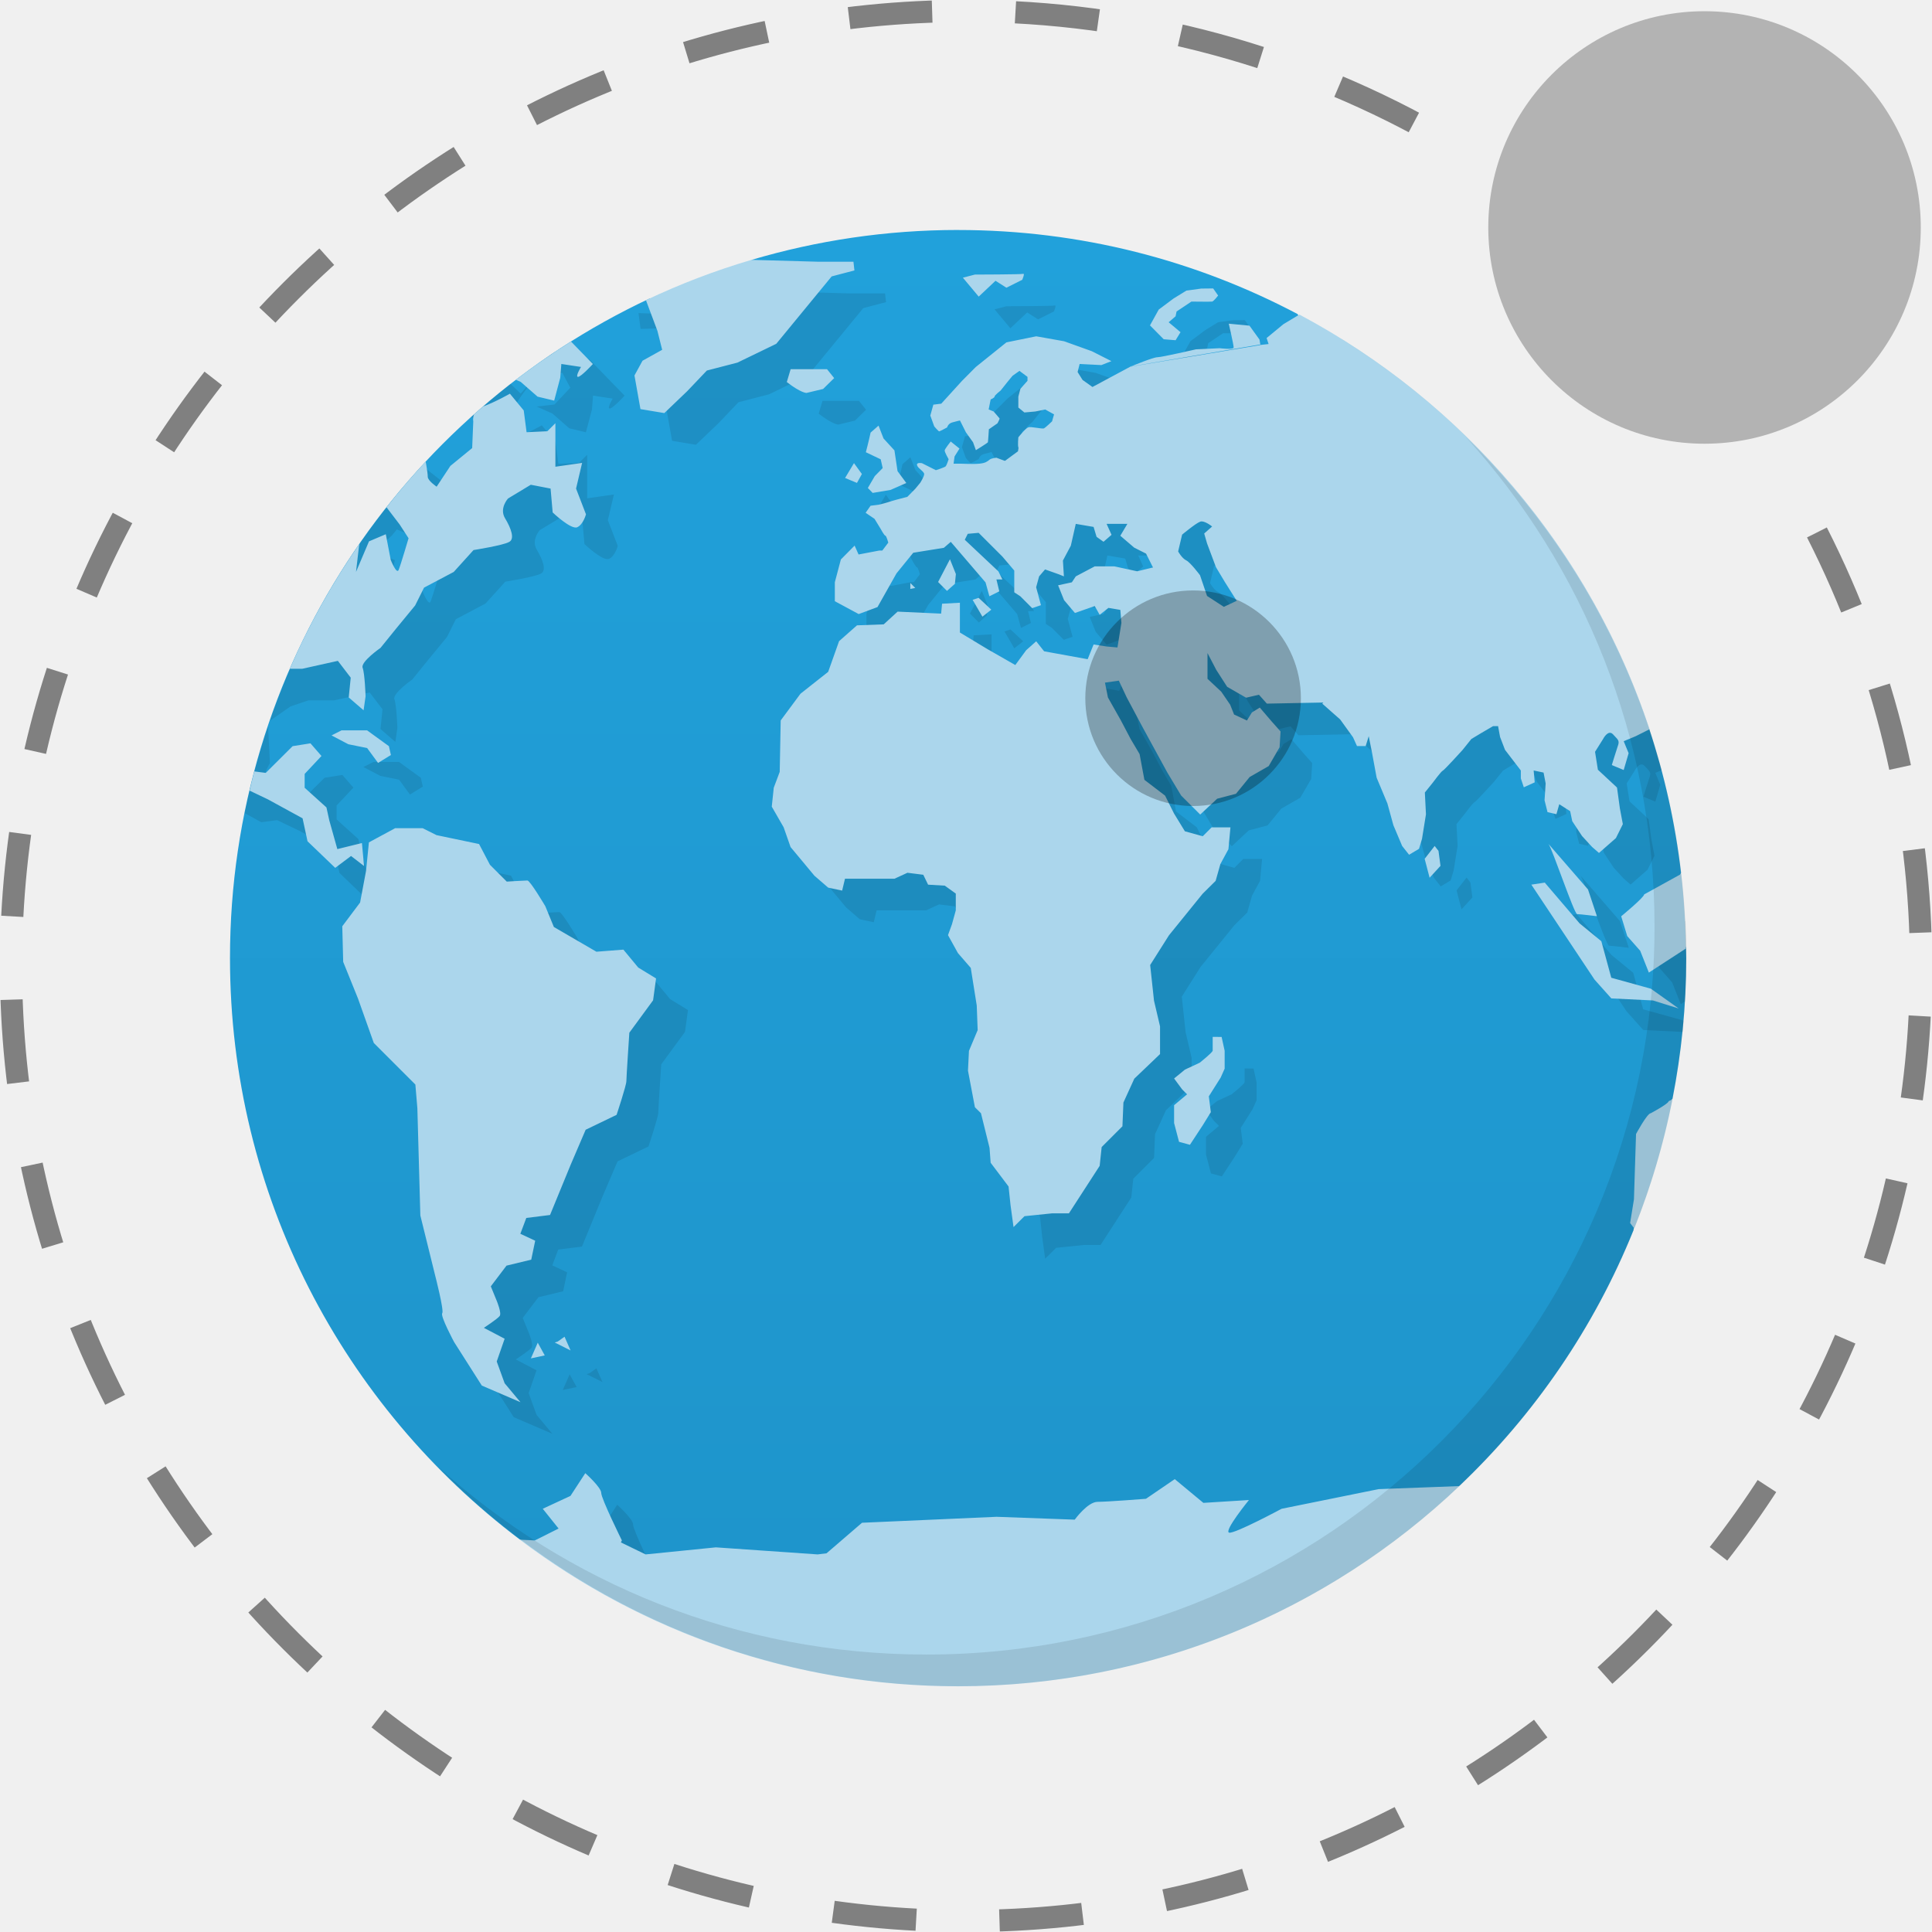
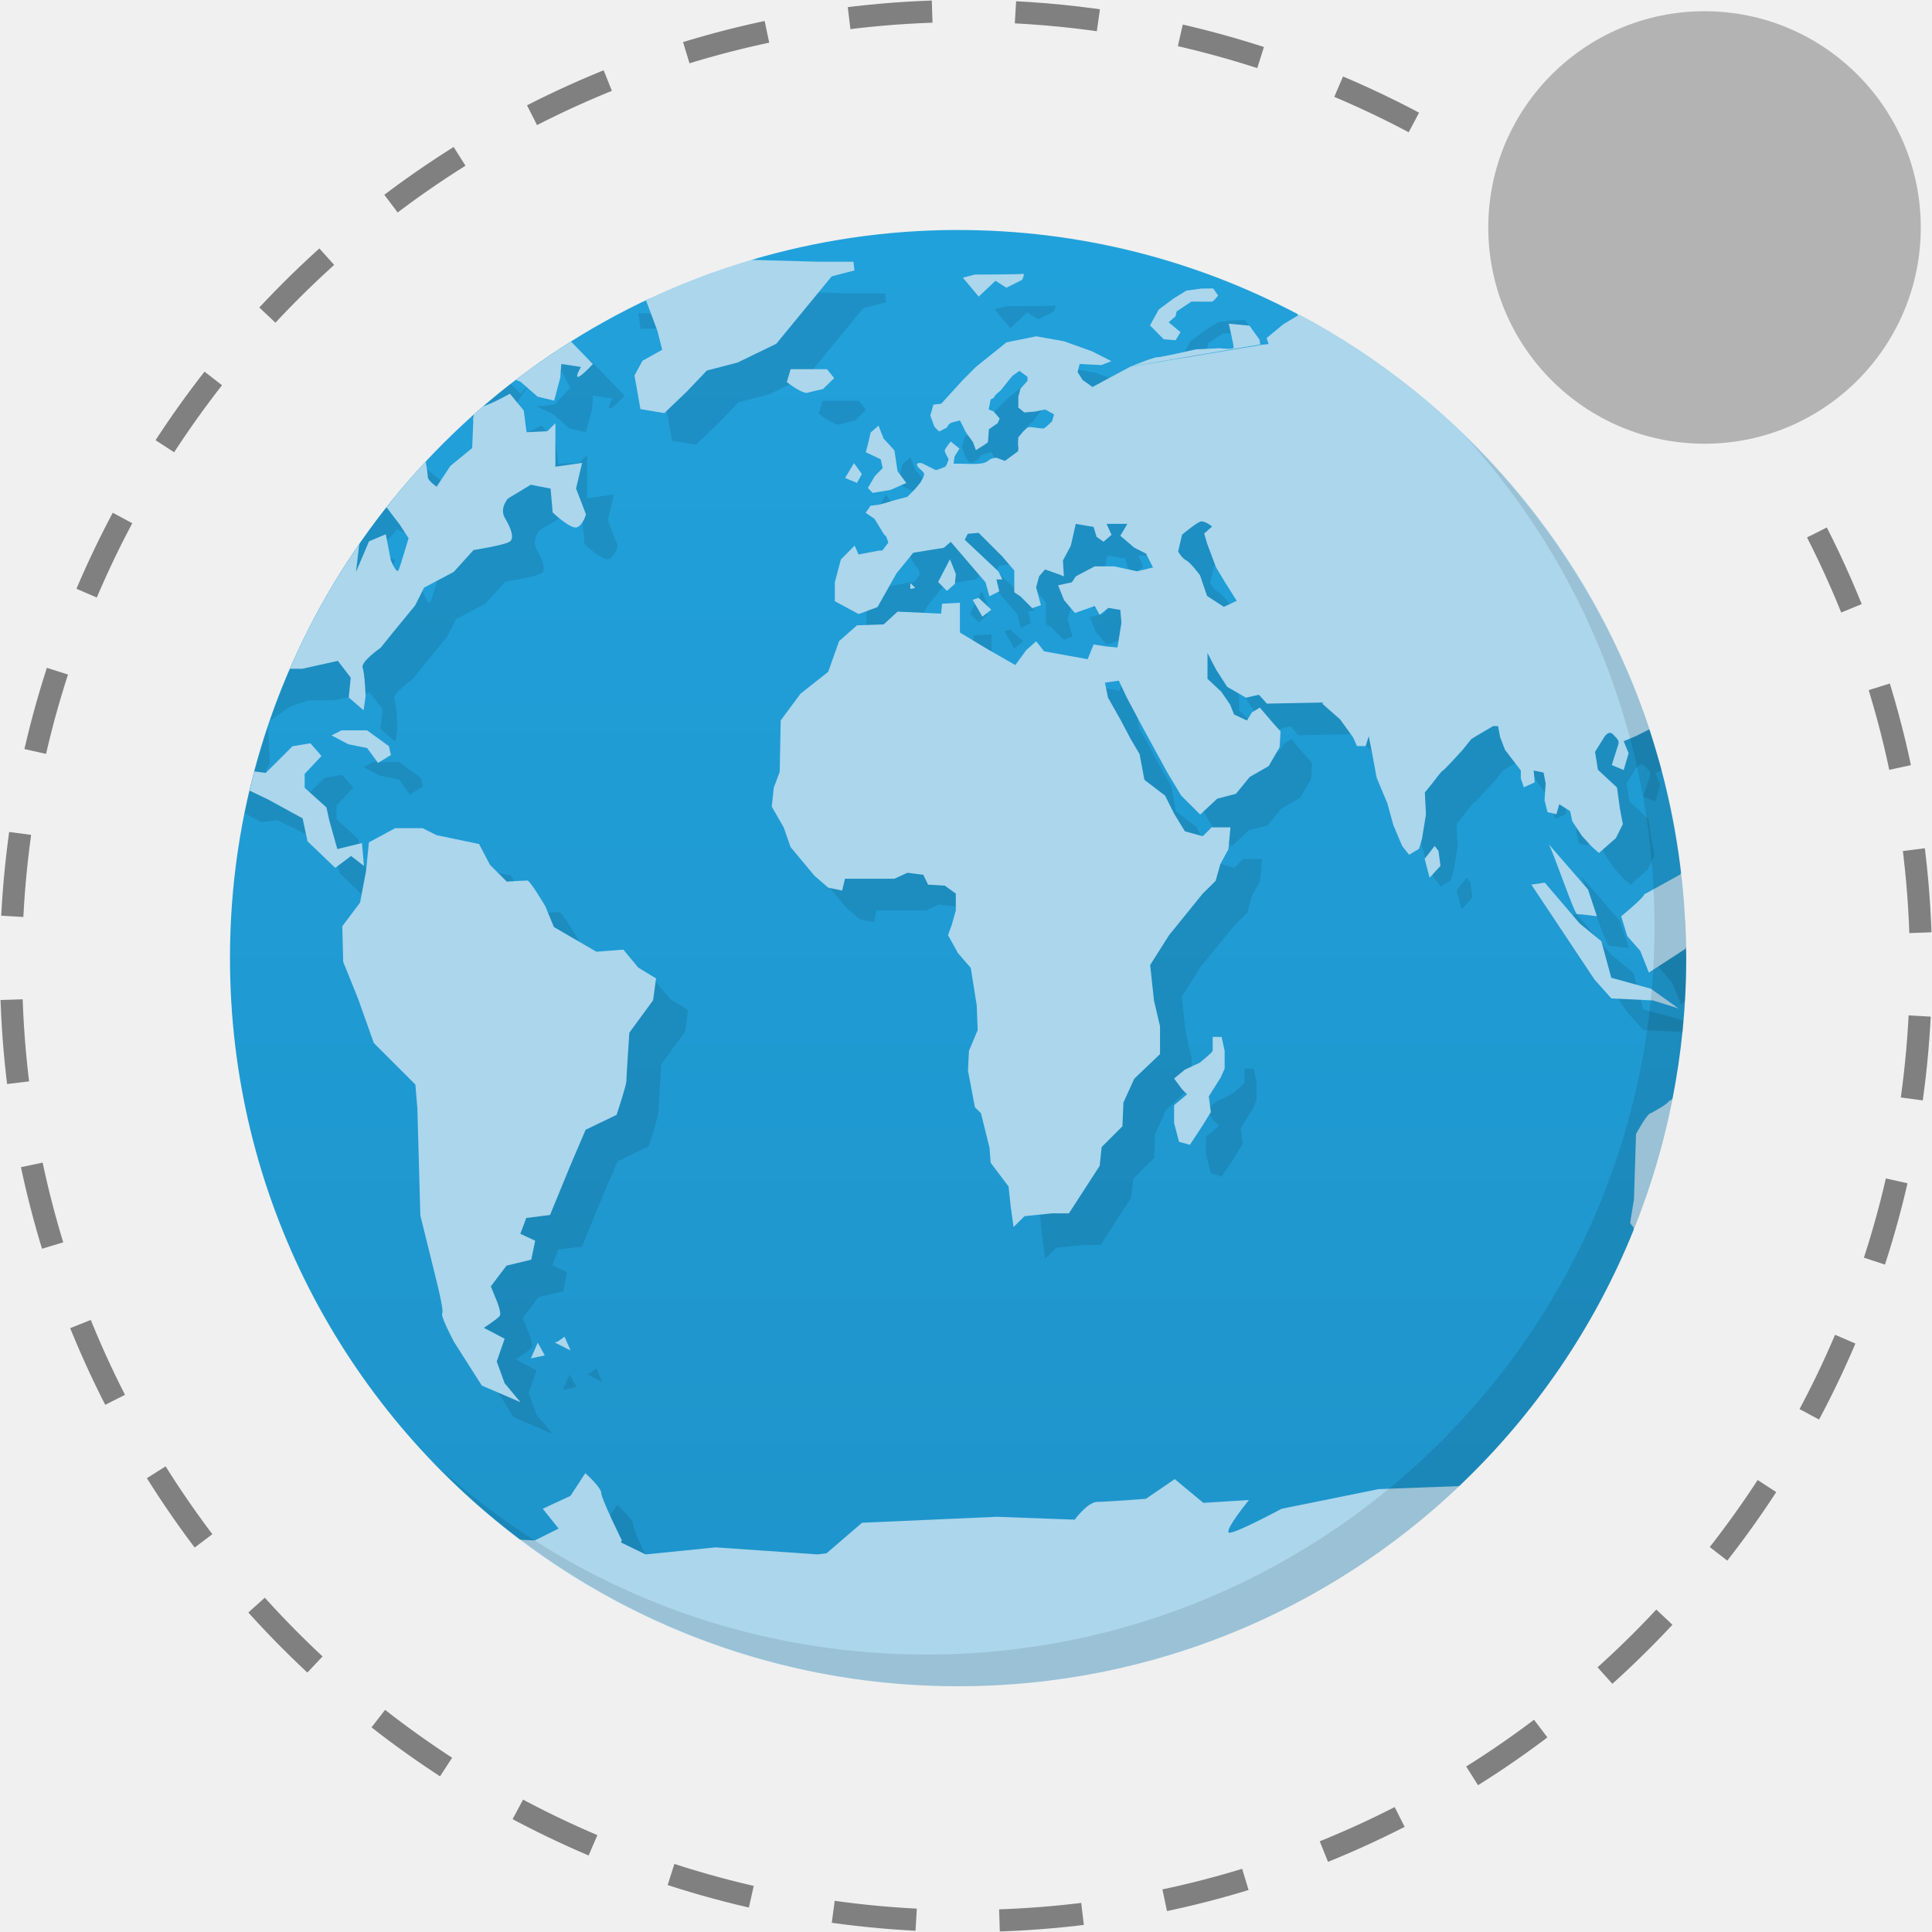
<svg xmlns="http://www.w3.org/2000/svg" version="1.0" id="Ebene_1" x="0px" y="0px" width="947px" height="947px" viewBox="0 0 947 947" enable-background="new 0 0 947 947" xml:space="preserve">
  <defs id="defs23">
    <linearGradient id="bg" x1="1" x2="47" gradientTransform="rotate(-90,24,24)" gradientUnits="userSpaceOnUse">
      <stop style="stop-color:#1e94ca" offset="0" id="stop306" />
      <stop style="stop-color:#21a1db" offset="1" id="stop308" />
    </linearGradient>
  </defs>
  <g id="g18">
    <path fill="#FFFFFF" d="M729.5,323.6c0-58.5-47.5-106-106-106s-106,47.5-106,106c0,58.5,47.5,106,106,106S729.5,382.1,729.5,323.6" id="path4" />
    <path fill="#000080" d="M941.5,111.5c0-58.5-47.5-106-106-106s-106,47.5-106,106c0,58.5,47.5,106,106,106S941.5,170.1,941.5,111.5" id="path6" style="fill:#b3b3b3" />
    <g id="g14">
      <path fill="#FFFFFF" d="M258.1,627.8h117.3v26.7H227.8V417h30.3V627.8z" id="path8" />
      <path fill="#FFFFFF" d="M515.5,654.5v-23.8c-16,22.5-31.9,31.3-57,31.3c-33.2,0-54.4-18.2-54.4-46.6V483.8h27v120.9    c0,20.5,13.7,33.6,35.2,33.6c28.3,0,46.6-22.8,46.6-57.7v-96.8h27v170.7H515.5z" id="path10" />
      <path fill="#FFFFFF" d="M738.4,659.1c-8.8,2.3-13,2.9-18.6,2.9c-17.6,0-26.1-7.8-28-25.1c-19.2,17.6-36.5,25.1-58,25.1    c-34.5,0-56-19.5-56-50.5c0-22.2,10.1-37.5,30-45.6c10.4-4.2,16.3-5.5,54.7-10.4c21.5-2.6,28.3-7.5,28.3-18.9v-7.2    c0-16.3-13.7-25.4-38.1-25.4c-25.4,0-37.8,9.4-40.1,30.3h-27.4c0.7-16.9,3.9-26.7,11.7-35.5c11.4-12.7,31.9-19.9,56.7-19.9    c42,0,64.2,16.3,64.2,46.6v100.4c0,8.5,5.2,13.4,14.7,13.4c1.6,0,2.9,0,5.9-0.7V659.1z M690.8,570.1c-9.1,4.2-15,5.5-43.7,9.4    c-29,4.2-41.1,13.4-41.1,31.3c0,17.3,12.4,27.4,33.6,27.4c16,0,29.3-5.2,40.4-15.3c8.1-7.5,10.8-13,10.8-22.2V570.1z" id="path12" />
    </g>
    <path fill="none" stroke="#808080" stroke-width="10.861" stroke-miterlimit="10" stroke-dasharray="40.847" d="M890.6,261   c33.5,65.8,51,138.6,51,212.5c0,258.4-209.7,468.1-468.1,468.1S5.4,731.9,5.4,473.5C5.4,215.1,215.1,5.4,473.5,5.4   c83.1,0,164.6,22.1,236.2,63.9" id="path16" />
  </g>
  <g id="g344" transform="matrix(15.51724,0,0,15.51724,97.21459,97.20683)">
    <path d="M 24,1 C 21.73,1 19.538,1.334 17.467,1.947 19.001,3 16.217,3.967 14.262,3.162 6.429,6.829 1,14.779 1,24 1,31.505 4.595,38.169 10.156,42.367 16,45 32,45 39.84,40.668 c 2.366,-2.249 4.253,-4.995 5.494,-8.07 v -0.002 c 0.234,-1.595 0.667,-3.594 1.23,-4.15 h 0.002 C 46.848,27.008 47,25.523 47,24.003 47,23.885 46.994,23.769 46.992,23.651 H 46.99 C 45.998,23.002 46.434,22.469 46.836,21.303 46.651,19.726 46.309,18.198 45.822,16.735 43.996,15.997 37.999,9.001 34.722,3.655 31.519,1.963 27.872,1.001 23.997,1.001 Z" style="fill:url(#bg)" id="path319" />
    <path d="m 17.1,2.906 -0.844,0.25 -0.977,0.066 -0.594,0.434 -0.781,-0.031 0.066,0.5 1.121,-0.031 0.41,1.094 0.15,0.598 -0.621,0.346 -0.254,0.465 0.189,1.063 0.754,0.125 0.719,-0.688 0.625,-0.656 0.965,-0.25 1.227,-0.594 0.719,-0.875 1.031,-1.254 0.719,-0.189 -0.031,-0.275 H 20.572 L 17.103,2.908 Z m 9.957,0.48 C 27.002,3.406 25.53,3.409 25.53,3.409 l -0.379,0.098 0.5,0.598 0.531,-0.5 0.344,0.219 0.5,-0.25 c 0,0 0.09,-0.211 0.031,-0.187 z m 6,0.461 -0.375,0.004 -0.469,0.063 -0.406,0.25 -0.469,0.35 -0.277,0.5 0.434,0.438 L 31.87,5.483 32.026,5.229 31.651,4.915 31.87,4.727 31.901,4.575 32.37,4.262 c 0,0 0.609,0.008 0.656,0 0.051,-0.012 0.188,-0.191 0.188,-0.191 z M 36.121,4.454 35.9,4.6 29.243,6.959 28.93,6.736 28.774,6.486 28.838,6.232 29.526,6.267 29.842,6.142 29.221,5.828 28.346,5.514 27.467,5.358 l -0.941,0.191 -0.969,0.779 -0.436,0.439 -0.654,0.719 -0.25,0.031 -0.096,0.344 0.125,0.344 c 0,0 0.133,0.156 0.156,0.156 0.02,0 0.25,-0.125 0.25,-0.125 0,0 0.027,-0.117 0.156,-0.156 0.133,-0.039 0.25,-0.063 0.25,-0.063 l 0.188,0.375 0.225,0.313 0.09,0.25 c 0,0 0.363,-0.223 0.379,-0.25 0.008,-0.031 0.031,-0.41 0.031,-0.41 l 0.271,-0.188 c 0,0 0.074,-0.133 0.066,-0.156 C 26.296,7.931 26.12,7.732 26.12,7.732 L 25.964,7.669 26.027,7.353 c 0,0 0.125,-0.051 0.125,-0.094 0,-0.039 0.191,-0.189 0.191,-0.189 l 0.219,-0.275 0.156,-0.189 0.219,-0.156 0.254,0.189 v 0.125 l -0.223,0.25 -0.066,0.25 V 7.608 L 24.766,8.681 23.702,9.43 c 0,0 -1.888,0.716 -1.154,2.003 0,0 0.119,0.223 0.154,0.223 0.031,0 0.092,0.219 0.092,0.219 l -0.189,0.25 h -0.094 l -0.656,0.125 -0.125,-0.281 -0.434,0.438 -0.191,0.721 v 0.598 l 0.754,0.406 0.594,-0.221 0.6,-1.064 0.529,-0.652 0.967,-0.156 0.219,-0.188 1.098,1.281 0.121,0.438 0.313,-0.156 -0.09,-0.375 h 0.188 l -0.125,-0.254 -1.063,-1 0.094,-0.188 0.344,-0.031 0.75,0.75 0.375,0.441 v 0.688 l 0.191,0.125 0.375,0.375 0.277,-0.094 -0.152,-0.566 0.094,-0.344 0.188,-0.219 0.439,0.156 0.156,0.063 -0.031,-0.5 0.25,-0.469 0.156,-0.689 0.563,0.096 0.094,0.313 0.219,0.156 0.254,-0.219 -0.156,-0.346 h 0.656 l -0.223,0.375 0.438,0.375 0.375,0.189 0.219,0.438 -0.5,0.121 -0.719,-0.156 h -0.621 l -0.598,0.316 -0.125,0.188 -0.434,0.094 0.188,0.469 0.344,0.406 0.625,-0.219 0.156,0.277 0.277,-0.219 0.375,0.063 0.035,0.41 -0.125,0.777 -0.344,-0.031 -0.41,-0.063 -0.188,0.465 -1.375,-0.25 -0.25,-0.316 -0.316,0.281 -2.094,-0.558 v -0.941 l -0.564,0.031 -0.029,0.313 -1.375,-0.063 -0.439,0.402 -0.844,0.031 -2.317,6.379 0.219,0.625 0.754,0.906 0.434,0.375 0.441,0.094 0.09,-0.375 h 1.563 l 0.41,-0.188 0.5,0.063 0.152,0.313 0.527,0.031 2.015,9.503 0.063,0.594 0.094,0.688 0.346,-0.344 0.875,-0.09 H 28.5 l 0.971,-1.5 0.063,-0.594 0.656,-0.656 0.031,-0.75 0.344,-0.754 0.813,-0.777 v -0.875 l -0.191,-0.813 -0.121,-1.125 0.594,-0.939 1.064,-1.313 0.41,-0.406 0.15,-0.531 0.254,-0.469 0.064,-0.691 h -0.594 l -0.281,0.281 -0.564,-0.156 -0.344,-0.563 -0.281,-0.563 -0.654,-0.5 -0.152,-0.813 -0.281,-0.475 -0.313,-0.594 -0.406,-0.719 -0.094,-0.469 0.438,-0.063 1.535,2.907 0.434,0.723 0.602,0.6 0.535,-0.5 0.594,-0.156 0.434,-0.531 0.6,-0.344 0.344,-0.594 0.031,-0.5 -0.281,-0.316 -0.375,-0.438 -0.25,0.154 -0.156,0.254 -0.406,-0.188 -0.125,-0.313 -0.281,-0.41 -0.434,-0.406 v -0.813 l 0.277,0.531 0.344,0.535 0.598,0.344 0.406,-0.094 0.25,0.281 1.785,-0.035 -0.035,0.035 0.566,0.5 0.406,0.563 0.125,0.277 h 0.275 l 0.096,-0.311 0.094,0.467 0.156,0.844 0.34,0.813 0.189,0.688 0.277,0.656 0.219,0.277 0.314,-0.188 0.094,-0.314 0.125,-0.775 -0.035,-0.689 0.254,-0.316 c 0,0 0.265,-0.359 0.313,-0.375 0.043,-0.012 0.621,-0.65 0.621,-0.65 l 0.281,-0.35 0.313,-0.188 0.375,-0.219 h 0.156 l 0.063,0.344 0.156,0.406 0.5,0.652 v 0.25 l 0.094,0.281 0.344,-0.156 -0.033,-0.375 0.313,0.066 0.066,0.344 -0.035,0.531 0.094,0.375 0.281,0.064 0.09,-0.314 0.344,0.219 0.066,0.316 0.309,0.469 0.316,0.344 0.219,0.191 0.535,-0.469 0.219,-0.441 -0.094,-0.5 -0.09,-0.656 -0.604,-0.563 -0.09,-0.566 0.25,-0.398 c 0,0 0.16,-0.32 0.316,-0.156 0.148,0.168 0.223,0.188 0.152,0.375 -0.063,0.184 -0.188,0.598 -0.188,0.598 l 0.375,0.156 0.156,-0.531 -0.156,-0.379 0.203,-0.084 C 44.703,12.343 41.031,7.501 36.127,4.453 m -24.86,0.393 c -0.154,0.103 -0.305,0.21 -0.457,0.316 l -0.029,0.072 0.156,0.344 0.563,-0.064 0.25,0.469 -0.5,0.531 -0.563,0.063 0.5,0.223 0.531,0.465 0.525,0.125 0.191,-0.719 0.035,-0.438 0.621,0.094 c 0,0 -0.191,0.313 -0.094,0.313 0.098,0 0.469,-0.406 0.469,-0.406 L 12.399,5.136 c 0,0 -0.434,-0.344 -0.563,-0.25 -0.129,0.09 -0.469,0.063 -0.469,0.063 z M 10.617,5.67 10.183,6.17 9.863,5.863 C 9.433,6.198 9.013,6.545 8.609,6.91 8.98,7.003 9.471,7.203 9.558,7.142 9.687,7.048 10.183,6.267 10.183,6.267 Z m 9.1,0.727 -0.121,0.406 c 0.449,0.348 0.621,0.344 0.621,0.344 L 20.742,7.022 21.092,6.678 20.867,6.397 Z M 10.85,7.17 c 0,0 -0.432,0.25 -0.85,0.406 C 9.586,7.732 9.691,8.045 9.691,8.045 L 9.656,8.889 8.968,9.452 8.534,10.108 c 0,0 -0.281,-0.188 -0.281,-0.313 C 8.253,9.67 8.19,9.326 8.19,9.326 L 7.471,8.763 c 0,0 -0.22,-0.17 -0.398,-0.328 -2.12,2.305 -3.77,5.05 -4.813,8.07 L 2.912,16.05 3.478,15.859 h 0.809 l 1.125,-0.25 0.406,0.531 -0.063,0.625 0.469,0.406 0.063,-0.441 c 0,0 -0.023,-0.719 -0.094,-0.906 C 6.13,15.636 6.759,15.199 6.759,15.199 L 7.255,14.586 7.853,13.859 8.134,13.296 9.072,12.8 9.697,12.109 c 0,0 0.934,-0.148 1.121,-0.254 0.191,-0.09 0.066,-0.434 -0.125,-0.75 -0.191,-0.313 0.094,-0.625 0.094,-0.625 l 0.719,-0.434 0.625,0.121 0.066,0.754 c 0,0 0.59,0.563 0.781,0.465 0.188,-0.09 0.271,-0.406 0.271,-0.406 L 12.936,10.167 13.127,9.356 12.283,9.477 V 8.102 l -0.254,0.254 -0.656,0.031 -0.09,-0.688 z m 11.643,1.01 -0.25,0.219 c -0.066,0.305 -0.15,0.621 -0.15,0.621 l 0.469,0.223 0.063,0.277 -0.25,0.254 0.719,-0.157 -0.098,-0.656 -0.344,-0.375 z m -0.775,1.184 -0.281,0.469 0.375,0.156 0.156,-0.281 z m -15.445,1.092 0.006,0.006 0.656,0.277 0.434,0.566 0.281,0.434 c 0,0 -0.25,0.844 -0.313,1 -0.063,0.156 -0.25,-0.313 -0.25,-0.313 L 6.931,11.612 6.4,11.837 5.99,12.802 6.084,11.991 6.209,11.427 5.555,11.177 6.118,10.646 Z m 26.383,0.756 c 0.137,-0.043 0.375,0.154 0.375,0.154 l -0.25,0.221 0.09,0.313 0.281,0.75 0.281,0.469 0.375,0.594 -0.406,0.191 -0.531,-0.344 -0.223,-0.656 c 0,0 -0.303,-0.406 -0.436,-0.469 -0.137,-0.066 -0.254,-0.281 -0.254,-0.281 l 0.125,-0.531 c 0,0 0.431,-0.359 0.564,-0.406 z m -7.906,1.188 -0.375,0.719 0.281,0.281 0.25,-0.223 0.031,-0.309 z m -1.252,0.75 v 0.188 l 0.156,-0.031 z m 2.156,0.469 -0.188,0.064 0.309,0.531 0.281,-0.221 z M 2.203,16.683 c -0.299,0.89 -0.549,1.803 -0.738,2.738 l 0.523,0.287 0.5,-0.066 0.719,0.344 1.094,0.598 0.156,0.725 0.875,0.84 0.5,-0.375 0.41,0.316 L 6.176,21.365 5.399,21.556 5.145,20.65 5.055,20.24 4.367,19.619 v -0.438 l 0.531,-0.566 -0.348,-0.4 -0.564,0.09 -0.848,0.844 -0.688,-0.09 c 0,0 -0.313,-0.531 -0.379,-0.656 C 2.008,18.278 2.262,17.84 2.262,17.84 Z m 3.322,1.121 v 0.004 l -0.309,0.156 0.531,0.279 0.594,0.121 0.344,0.469 0.406,-0.25 -0.063,-0.279 -0.689,-0.5 z m 1.693,3.094 -0.006,0.004 -0.816,0.441 -0.09,0.9 0.245,5.437 1.313,1.313 c 0,0 1.091,8.511 1.224,8.134 l 0.875,1.375 1.221,0.525 -0.5,-0.598 -0.25,-0.688 0.25,-0.719 -0.656,-0.344 c 0,0 0.434,-0.285 0.5,-0.375 0.066,-0.09 -0.09,-0.469 -0.09,-0.469 l -0.191,-0.467 0.496,-0.654 0.781,-0.189 0.125,-0.598 -0.469,-0.219 0.188,-0.5 0.75,-0.094 0.656,-1.598 0.469,-1.094 0.977,-0.471 c 0,0 0.309,-0.928 0.309,-1.064 0,-0.129 0.094,-1.531 0.094,-1.531 l 0.75,-1.023 0.094,-0.691 -0.563,-0.344 -0.469,-0.566 -0.852,0.066 -1.344,-0.781 -0.27,-0.656 c 0,0 -0.48,-0.813 -0.566,-0.813 -0.086,0 -0.652,0.035 -0.652,0.035 L 10.22,22.051 9.876,21.395 8.532,21.114 8.094,20.895 Z m 36.438,0.492 c 0.113,0.129 0.813,2.219 0.906,2.219 0.09,0 0.625,0.066 0.625,0.066 l -0.281,-0.844 z m -3.594,0.066 -0.316,0.406 0.156,0.598 0.344,-0.375 -0.063,-0.473 z m 3.49,1.156 -0.436,0.066 1.996,3 0.531,0.594 1.246,0.061 c 0.012,-0.116 0.017,-0.233 0.027,-0.35 l -0.025,-0.018 -1.25,-0.346 -0.314,-1.154 -0.688,-0.564 -1.094,-1.281 z m 3.426,0.211 -0.299,0.164 c 0,0.094 -0.725,0.691 -0.725,0.691 l 0.191,0.625 0.41,0.465 0.273,0.688 0.135,-0.088 c 0.027,-0.453 0.043,-0.908 0.043,-1.367 0,-0.395 -0.01,-0.788 -0.029,-1.178 z M 33.05,27.487 v 0.439 c -0.02,0.066 -0.406,0.375 -0.406,0.375 l -0.469,0.219 -0.344,0.281 0.254,0.344 0.156,0.156 -0.41,0.344 v 0.563 l 0.156,0.594 0.344,0.094 0.41,-0.625 0.25,-0.406 -0.063,-0.5 0.375,-0.594 0.125,-0.281 v -0.563 l -0.096,-0.438 z m -20.475,9.473 -0.215,0.152 -0.094,0.031 0.5,0.25 z m -0.848,0.184 0.002,0.004 0.002,-0.004 z m 0.002,0.004 -0.217,0.496 0.438,-0.094 z m 1.502,4.121 -0.469,0.719 -0.875,0.406 0.5,0.625 1.998,0.373 c 0,0 -0.652,-1.32 -0.652,-1.5 0,-0.176 -0.5,-0.621 -0.5,-0.621 z" style="opacity:0.1" id="path321" />
    <path d="m 17.475,1.943 c -1.152,0.34 -2.267,0.767 -3.336,1.275 l 0.363,0.969 0.15,0.598 -0.621,0.346 -0.254,0.465 0.189,1.063 L 14.72,6.784 15.439,6.096 16.064,5.44 17.029,5.19 18.256,4.596 18.975,3.721 20.006,2.467 20.725,2.278 20.694,2.003 H 19.573 L 17.475,1.944 Z m 8.582,0.443 C 26.002,2.406 24.53,2.409 24.53,2.409 l -0.379,0.098 0.5,0.598 0.531,-0.5 0.344,0.219 0.5,-0.25 c 0,0 0.09,-0.211 0.031,-0.188 z m 6,0.461 -0.375,0.004 -0.469,0.063 -0.406,0.25 -0.469,0.35 -0.277,0.5 0.434,0.438 L 30.87,4.483 31.026,4.229 30.651,3.915 30.87,3.727 30.901,3.575 31.37,3.262 c 0,0 0.609,0.008 0.656,0 0.051,-0.012 0.188,-0.191 0.188,-0.191 L 32.058,2.848 Z m 2.717,0.83 -0.498,0.299 -0.531,0.438 0.063,0.189 -0.277,0.031 V 4.638 L 29.447,5.318 29.463,5.306 28.244,5.96 27.931,5.737 27.775,5.487 27.839,5.233 28.527,5.268 28.843,5.143 28.222,4.829 27.347,4.515 26.468,4.359 25.527,4.55 l -0.969,0.779 -0.436,0.439 -0.654,0.719 -0.25,0.031 -0.096,0.344 0.125,0.344 c 0,0 0.133,0.156 0.156,0.156 0.02,0 0.25,-0.125 0.25,-0.125 0,0 0.027,-0.117 0.156,-0.156 0.133,-0.039 0.25,-0.063 0.25,-0.063 l 0.188,0.375 0.225,0.313 0.09,0.25 c 0,0 0.363,-0.223 0.379,-0.25 0.008,-0.031 0.031,-0.41 0.031,-0.41 l 0.271,-0.188 c 0,0 0.074,-0.133 0.066,-0.156 C 25.297,6.932 25.121,6.733 25.121,6.733 L 24.965,6.67 25.028,6.354 c 0,0 0.125,-0.051 0.125,-0.094 0,-0.039 0.191,-0.189 0.191,-0.189 l 0.219,-0.275 0.156,-0.189 0.219,-0.156 0.254,0.189 v 0.125 l -0.223,0.25 -0.066,0.25 v 0.344 l 0.191,0.156 0.344,-0.031 0.314,-0.063 0.279,0.154 -0.064,0.221 c 0,0 -0.195,0.188 -0.25,0.219 -0.059,0.031 -0.41,-0.063 -0.5,-0.031 -0.09,0.031 -0.314,0.316 -0.314,0.316 0,0 -0.023,0.249 0,0.313 0.012,0.023 -0.004,0.071 -0.012,0.129 L 25.866,8.01 25.487,8.289 h -0.025 l -0.25,-0.094 c 0,0 -0.158,0.008 -0.225,0.066 -0.063,0.051 -0.12,0.102 -0.313,0.121 -0.191,0.02 -0.563,0 -0.598,0 h -0.219 l 0.031,-0.227 0.156,-0.25 -0.277,-0.223 c 0,0 -0.184,0.23 -0.191,0.281 -0.004,0.055 0.125,0.279 0.125,0.279 0,0 -0.059,0.182 -0.09,0.221 -0.035,0.039 -0.313,0.125 -0.313,0.125 L 22.859,8.367 c 0,0 -0.18,-0.038 -0.156,0.064 0.027,0.102 0.225,0.195 0.225,0.281 0,0.082 -0.125,0.275 -0.125,0.275 l -0.156,0.189 -0.25,0.254 -0.344,0.09 c 0,0 -0.251,0.07 -0.314,0.094 -0.066,0.023 -0.254,0.066 -0.254,0.066 l -0.25,0.031 -0.156,0.223 0.281,0.191 0.189,0.309 c 0,0 0.119,0.223 0.154,0.223 0.031,0 0.092,0.219 0.092,0.219 l -0.189,0.25 h -0.094 l -0.656,0.125 -0.125,-0.281 -0.434,0.438 -0.191,0.721 v 0.598 l 0.754,0.406 0.594,-0.221 0.6,-1.064 0.529,-0.652 0.967,-0.156 0.219,-0.188 1.098,1.281 0.121,0.438 0.313,-0.156 -0.09,-0.375 h 0.188 l -0.125,-0.254 -1.063,-1 0.094,-0.188 0.344,-0.031 0.75,0.75 0.375,0.441 v 0.688 l 0.191,0.125 0.375,0.375 0.277,-0.094 -0.152,-0.566 0.094,-0.344 0.188,-0.219 0.439,0.156 0.156,0.063 -0.031,-0.5 0.25,-0.469 0.156,-0.689 0.563,0.096 0.094,0.313 0.219,0.156 0.254,-0.219 -0.156,-0.346 h 0.656 l -0.223,0.375 0.438,0.375 0.375,0.189 0.219,0.438 -0.5,0.121 -0.719,-0.156 h -0.621 l -0.598,0.316 -0.125,0.188 -0.434,0.094 0.188,0.469 0.344,0.406 0.625,-0.219 0.156,0.277 0.277,-0.219 0.375,0.063 0.035,0.41 -0.125,0.777 -0.344,-0.031 -0.41,-0.063 -0.188,0.465 -1.375,-0.25 -0.25,-0.316 -0.316,0.281 -0.344,0.469 -0.875,-0.5 -0.875,-0.527 v -0.941 l -0.564,0.031 -0.029,0.313 -1.375,-0.063 -0.439,0.402 -0.844,0.031 -0.566,0.5 -0.344,0.969 -0.875,0.691 -0.625,0.844 -0.031,1.625 -0.188,0.5 -0.063,0.598 0.375,0.652 0.219,0.625 0.754,0.906 0.434,0.375 0.441,0.094 0.09,-0.375 h 1.563 l 0.41,-0.188 0.5,0.063 0.152,0.313 0.527,0.031 0.348,0.25 v 0.531 l -0.121,0.438 -0.125,0.344 0.313,0.566 0.406,0.469 0.189,1.188 0.029,0.777 -0.275,0.656 -0.031,0.625 0.219,1.156 0.191,0.188 0.271,1.094 0.035,0.471 0.566,0.75 0.063,0.594 0.094,0.688 0.346,-0.344 0.875,-0.09 h 0.529 l 0.971,-1.5 0.063,-0.594 0.656,-0.656 0.031,-0.75 0.344,-0.754 0.813,-0.777 v -0.875 l -0.191,-0.813 -0.121,-1.125 0.594,-0.939 1.064,-1.313 0.41,-0.406 0.15,-0.531 0.254,-0.469 0.064,-0.691 h -0.594 l -0.281,0.281 -0.564,-0.156 -0.344,-0.563 -0.281,-0.563 -0.654,-0.5 -0.152,-0.813 -0.281,-0.475 -0.313,-0.594 -0.406,-0.719 -0.094,-0.469 0.438,-0.063 0.25,0.531 0.5,0.938 0.375,0.688 0.41,0.75 0.434,0.723 0.602,0.6 0.535,-0.5 0.594,-0.156 0.434,-0.531 0.6,-0.344 0.344,-0.594 0.031,-0.5 -0.281,-0.316 -0.375,-0.438 -0.25,0.154 -0.156,0.254 -0.406,-0.188 -0.125,-0.313 -0.281,-0.41 -0.434,-0.406 v -0.813 l 0.277,0.531 0.344,0.535 0.598,0.344 0.406,-0.094 0.25,0.281 1.785,-0.035 -0.035,0.035 0.566,0.5 0.406,0.563 0.125,0.277 h 0.275 l 0.096,-0.311 0.094,0.467 0.156,0.844 0.34,0.813 0.189,0.688 0.277,0.656 0.219,0.277 0.314,-0.188 0.094,-0.314 0.125,-0.775 -0.035,-0.689 0.254,-0.316 c 0,0 0.265,-0.359 0.313,-0.375 0.043,-0.012 0.621,-0.65 0.621,-0.65 l 0.281,-0.35 0.313,-0.188 0.375,-0.219 h 0.156 l 0.063,0.344 0.156,0.406 0.5,0.652 v 0.25 l 0.094,0.281 0.344,-0.156 -0.033,-0.375 0.313,0.066 0.066,0.344 -0.035,0.531 0.094,0.375 0.281,0.064 0.09,-0.314 0.344,0.219 0.066,0.316 0.309,0.469 0.316,0.344 0.219,0.191 0.535,-0.469 0.219,-0.441 -0.094,-0.5 -0.09,-0.656 -0.604,-0.563 -0.09,-0.566 0.25,-0.398 c 0,0 0.16,-0.32 0.316,-0.156 0.148,0.168 0.223,0.188 0.152,0.375 -0.063,0.184 -0.188,0.598 -0.188,0.598 l 0.375,0.156 0.156,-0.531 -0.156,-0.379 0.375,-0.156 0.441,-0.221 C 43.97,11.116 39.966,6.432 34.781,3.672 Z M 29.461,5.306 29.457,5.312 33.547,4.617 33.52,4.461 33.204,4.023 32.55,3.96 c 0,0 0.154,0.664 0.154,0.75 0,0.082 -0.438,0.025 -0.438,0.025 l -0.75,0.035 c 0,0 -1.086,0.25 -1.219,0.25 -0.133,0 -0.762,0.262 -0.813,0.281 L 29.461,5.305 Z M 11.773,4.523 c -0.6,0.377 -1.182,0.78 -1.742,1.209 l 0.154,0.068 0.531,0.465 0.525,0.125 0.191,-0.719 0.035,-0.438 0.621,0.094 c 0,0 -0.191,0.313 -0.094,0.313 0.098,0 0.469,-0.406 0.469,-0.406 L 11.772,4.523 Z m 6.937,0.875 -0.121,0.406 c 0.449,0.348 0.621,0.344 0.621,0.344 L 19.735,6.023 20.085,5.679 19.86,5.398 Z M 9.843,6.171 c 0,0 -0.432,0.25 -0.85,0.406 C 8.991,6.579 8.989,6.579 8.987,6.581 8.896,6.66 8.804,6.737 8.714,6.817 8.661,6.937 8.685,7.046 8.685,7.046 L 8.65,7.89 7.962,8.453 7.528,9.109 c 0,0 -0.281,-0.188 -0.281,-0.313 0,-0.125 -0.063,-0.469 -0.063,-0.469 L 7.176,8.321 C 6.746,8.783 6.335,9.263 5.944,9.759 l 0.416,0.545 0.281,0.434 c 0,0 -0.249,0.844 -0.313,1 -0.063,0.156 -0.25,-0.313 -0.25,-0.313 l -0.156,-0.814 -0.531,0.225 -0.41,0.965 0.094,-0.811 0.02,-0.086 c -0.858,1.237 -1.6,2.56 -2.205,3.957 h 0.393 l 1.125,-0.25 0.406,0.531 -0.063,0.625 0.469,0.406 0.063,-0.441 c 0,0 -0.023,-0.719 -0.094,-0.906 -0.063,-0.188 0.566,-0.625 0.566,-0.625 L 6.251,13.588 6.849,12.861 7.13,12.298 8.068,11.802 8.693,11.111 c 0,0 0.934,-0.148 1.121,-0.254 0.191,-0.09 0.066,-0.434 -0.125,-0.75 C 9.498,9.794 9.783,9.482 9.783,9.482 l 0.719,-0.434 0.625,0.121 0.066,0.754 c 0,0 0.59,0.563 0.781,0.465 0.188,-0.09 0.271,-0.406 0.271,-0.406 L 11.932,9.169 12.123,8.358 11.279,8.479 V 7.104 L 11.025,7.358 10.369,7.389 10.279,6.701 9.841,6.17 Z m 11.643,1.01 -0.25,0.219 c -0.066,0.305 -0.15,0.621 -0.15,0.621 l 0.469,0.223 0.063,0.277 -0.25,0.254 -0.219,0.375 0.152,0.156 0.563,-0.094 0.5,-0.219 L 22.087,8.618 21.989,7.962 21.645,7.587 21.487,7.181 Z M 20.711,8.365 20.43,8.834 20.805,8.99 20.961,8.709 Z m 10.938,1.848 c 0.137,-0.043 0.375,0.154 0.375,0.154 l -0.25,0.221 0.09,0.313 0.281,0.75 0.281,0.469 0.375,0.594 -0.406,0.191 -0.531,-0.344 -0.223,-0.656 c 0,0 -0.303,-0.406 -0.436,-0.469 -0.137,-0.066 -0.254,-0.281 -0.254,-0.281 l 0.125,-0.531 c 0,0 0.431,-0.359 0.564,-0.406 l 0.008,-0.004 z m -7.906,1.188 -0.375,0.719 0.281,0.281 0.25,-0.223 0.031,-0.309 -0.188,-0.469 z m -1.252,0.75 v 0.188 l 0.156,-0.031 -0.156,-0.156 z m 2.156,0.469 -0.188,0.064 0.309,0.531 0.281,-0.221 -0.402,-0.375 z m -20.13,4.186 v 0.004 l -0.309,0.156 0.531,0.279 0.594,0.121 0.344,0.469 0.406,-0.25 -0.063,-0.279 -0.689,-0.5 z M 3.542,17.216 2.978,17.306 2.13,18.15 1.767,18.103 C 1.714,18.304 1.666,18.507 1.619,18.71 l 0.58,0.277 1.094,0.598 0.156,0.725 0.875,0.84 0.5,-0.375 0.41,0.316 L 5.168,20.366 4.391,20.557 4.137,19.651 4.047,19.241 3.359,18.62 V 18.182 L 3.89,17.616 Z m 2.668,2.684 -0.006,0.004 -0.816,0.441 -0.09,0.9 -0.188,1 -0.563,0.75 0.029,1.125 0.467,1.156 0.5,1.406 1.313,1.313 0.063,0.75 0.094,3.385 0.469,1.9 c 0,0 0.285,1.103 0.223,1.189 -0.066,0.09 0.375,0.91 0.375,0.91 l 0.875,1.375 1.221,0.525 -0.5,-0.598 -0.25,-0.688 0.25,-0.719 L 9.02,35.68 c 0,0 0.434,-0.285 0.5,-0.375 0.066,-0.09 -0.09,-0.469 -0.09,-0.469 l -0.191,-0.467 0.496,-0.654 0.781,-0.189 0.125,-0.598 -0.469,-0.219 0.188,-0.5 0.75,-0.094 0.656,-1.598 0.469,-1.094 0.977,-0.471 c 0,0 0.309,-0.928 0.309,-1.064 0,-0.129 0.094,-1.531 0.094,-1.531 l 0.75,-1.023 0.094,-0.691 -0.563,-0.344 -0.469,-0.566 -0.852,0.066 -1.344,-0.781 -0.27,-0.656 c 0,0 -0.48,-0.813 -0.566,-0.813 -0.086,0 -0.652,0.035 -0.652,0.035 L 9.212,21.053 8.868,20.397 7.524,20.116 7.086,19.897 H 6.211 Z m 36.438,0.492 c 0.113,0.129 0.813,2.219 0.906,2.219 0.09,0 0.625,0.066 0.625,0.066 l -0.281,-0.844 z m -3.594,0.066 -0.316,0.406 0.156,0.598 0.344,-0.375 -0.063,-0.473 z m 7.787,0.885 -1.17,0.646 c 0,0.094 -0.725,0.691 -0.725,0.691 l 0.191,0.625 0.41,0.465 0.273,0.688 1.17,-0.76 c -0.01,-0.796 -0.061,-1.581 -0.15,-2.355 z m -4.297,0.271 -0.436,0.066 1.996,3 0.531,0.594 1.313,0.064 0.814,0.254 -0.879,-0.625 -1.25,-0.346 -0.314,-1.154 -0.688,-0.564 -1.094,-1.281 0.006,-0.008 z m -10.502,4.875 v 0.439 c -0.02,0.066 -0.406,0.375 -0.406,0.375 l -0.469,0.219 -0.344,0.281 0.254,0.344 0.156,0.156 -0.41,0.344 v 0.563 l 0.156,0.594 0.344,0.094 0.41,-0.625 0.25,-0.406 -0.063,-0.5 0.375,-0.594 0.125,-0.281 v -0.563 l -0.096,-0.438 -0.283,-0.002 z m 14.52,1.986 c -0.05,0.017 -0.115,0.036 -0.119,0.051 -0.02,0.086 -0.563,0.375 -0.563,0.375 -0.113,0 -0.465,0.656 -0.465,0.656 l -0.066,2.063 -0.121,0.75 0.129,0.168 c 0.52,-1.3 0.928,-2.658 1.205,-4.063 z m -34.994,7.486 -0.215,0.152 -0.094,0.031 0.5,0.25 -0.191,-0.434 z m -0.848,0.184 0.002,0.004 0.002,-0.004 z m 0.002,0.004 -0.217,0.496 0.438,-0.094 z m 1.502,4.121 -0.469,0.719 -0.875,0.406 0.5,0.625 -0.75,0.375 -0.473,-0.023 c 3.851,2.907 8.645,4.631 13.842,4.631 6.137,0 11.708,-2.408 15.832,-6.324 l -2.549,0.096 -3.064,0.621 c 0,0 -1.477,0.793 -1.656,0.754 -0.18,-0.043 0.625,-1.031 0.625,-1.031 l -1.439,0.09 -0.904,-0.75 -0.91,0.621 c 0,0 -1.215,0.096 -1.527,0.096 -0.316,0 -0.723,0.563 -0.723,0.563 l -2.469,-0.09 -4.25,0.188 -1.121,0.965 -0.281,0.035 -3.215,-0.223 -2.219,0.223 -0.781,-0.379 0.031,-0.063 c 0,0 -0.652,-1.32 -0.652,-1.5 0,-0.176 -0.5,-0.621 -0.5,-0.621 l -0.002,-0.002 z" style="fill:#abd6ec" id="path323" />
    <g transform="translate(1,1)" id="g325" />
    <path d="m 40.03,7.531 c 3.712,4.084 5.969,9.514 5.969,15.469 0,12.703 -10.297,23 -23,23 C 17.045,46 11.615,43.744 7.53,40.031 11.708,44.322 17.54,47 23.999,47 c 12.703,0 23,-10.298 23,-23 0,-6.462 -2.677,-12.291 -6.969,-16.469 z" style="opacity:0.1" id="path327" />
  </g>
-   <path fill="#000080" d="m 637.649,342.249 c 0,-29.159 -23.676,-52.835 -52.835,-52.835 -29.159,0 -52.835,23.676 -52.835,52.835 0,29.159 23.676,52.835 52.835,52.835 29.159,0 52.835,-23.626 52.835,-52.835" id="path442" style="fill:#000000;stroke-width:0.498;fill-opacity:0.261" />
</svg>
